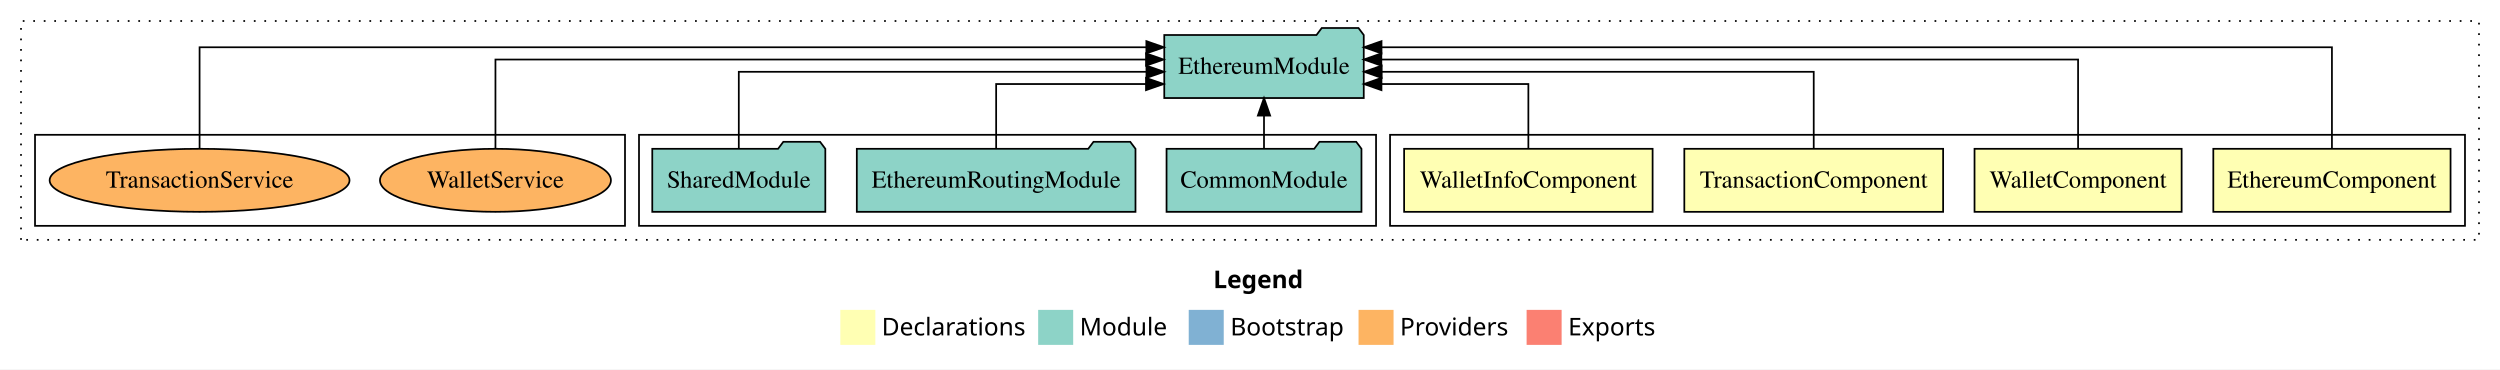
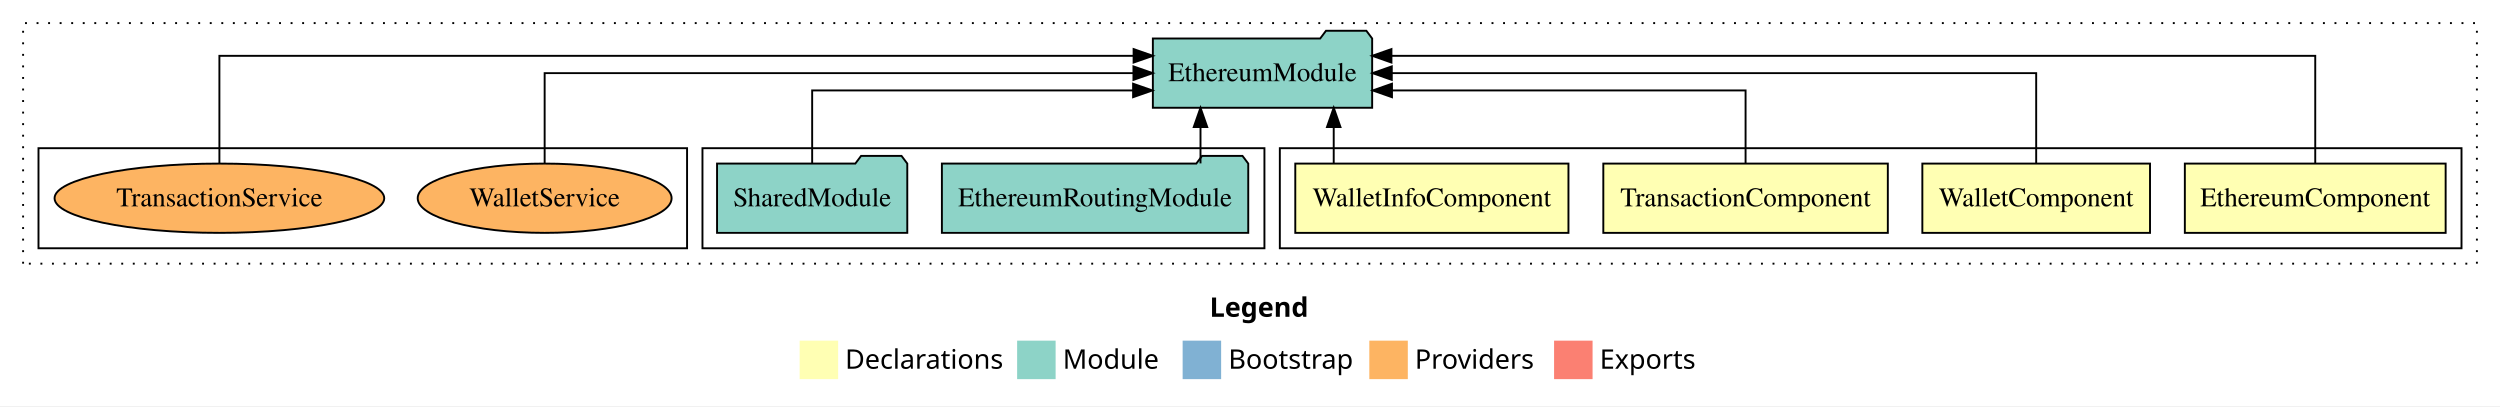
- <svg xmlns="http://www.w3.org/2000/svg" width="1428pt" height="211pt" viewBox="0.00 0.00 1428.00 211.00">
+ <svg xmlns="http://www.w3.org/2000/svg" width="1299pt" height="211pt" viewBox="0.00 0.00 1299.00 211.00">
  <g id="graph0" class="graph" transform="scale(1 1) rotate(0) translate(4 207)">
-     <polygon fill="#ffffff" stroke="transparent" points="-4,4 -4,-207 1424,-207 1424,4 -4,4" />
-     <text text-anchor="start" x="689.009" y="-42.4" font-family="sans-serif" font-weight="bold" font-size="14.00" fill="#000000">Legend</text>
-     <polygon fill="#ffffb3" stroke="transparent" points="476,-10 476,-30 496,-30 496,-10 476,-10" />
-     <text text-anchor="start" x="499.629" y="-15.4" font-family="sans-serif" font-size="14.00" fill="#000000">  Declarations</text>
-     <polygon fill="#8dd3c7" stroke="transparent" points="589,-10 589,-30 609,-30 609,-10 589,-10" />
-     <text text-anchor="start" x="612.725" y="-15.4" font-family="sans-serif" font-size="14.00" fill="#000000">  Module</text>
-     <polygon fill="#80b1d3" stroke="transparent" points="675,-10 675,-30 695,-30 695,-10 675,-10" />
-     <text text-anchor="start" x="698.781" y="-15.4" font-family="sans-serif" font-size="14.00" fill="#000000">  Bootstrap</text>
-     <polygon fill="#fdb462" stroke="transparent" points="772,-10 772,-30 792,-30 792,-10 772,-10" />
-     <text text-anchor="start" x="795.673" y="-15.4" font-family="sans-serif" font-size="14.00" fill="#000000">  Providers</text>
-     <polygon fill="#fb8072" stroke="transparent" points="868,-10 868,-30 888,-30 888,-10 868,-10" />
-     <text text-anchor="start" x="891.726" y="-15.4" font-family="sans-serif" font-size="14.00" fill="#000000">  Exports</text>
+     <polygon fill="#ffffff" stroke="transparent" points="-4,4 -4,-207 1295,-207 1295,4 -4,4" />
+     <text text-anchor="start" x="624.509" y="-42.4" font-family="sans-serif" font-weight="bold" font-size="14.00" fill="#000000">Legend</text>
+     <polygon fill="#ffffb3" stroke="transparent" points="411.5,-10 411.5,-30 431.5,-30 431.5,-10 411.5,-10" />
+     <text text-anchor="start" x="435.129" y="-15.4" font-family="sans-serif" font-size="14.00" fill="#000000">  Declarations</text>
+     <polygon fill="#8dd3c7" stroke="transparent" points="524.5,-10 524.5,-30 544.5,-30 544.5,-10 524.5,-10" />
+     <text text-anchor="start" x="548.225" y="-15.4" font-family="sans-serif" font-size="14.00" fill="#000000">  Module</text>
+     <polygon fill="#80b1d3" stroke="transparent" points="610.5,-10 610.5,-30 630.5,-30 630.5,-10 610.5,-10" />
+     <text text-anchor="start" x="634.281" y="-15.4" font-family="sans-serif" font-size="14.00" fill="#000000">  Bootstrap</text>
+     <polygon fill="#fdb462" stroke="transparent" points="707.5,-10 707.5,-30 727.5,-30 727.5,-10 707.5,-10" />
+     <text text-anchor="start" x="731.173" y="-15.4" font-family="sans-serif" font-size="14.00" fill="#000000">  Providers</text>
+     <polygon fill="#fb8072" stroke="transparent" points="803.5,-10 803.5,-30 823.5,-30 823.5,-10 803.5,-10" />
+     <text text-anchor="start" x="827.226" y="-15.4" font-family="sans-serif" font-size="14.00" fill="#000000">  Exports</text>
    <g id="clust1" class="cluster">
-       <polygon fill="none" stroke="#000000" stroke-dasharray="1,5" points="8,-70 8,-195 1412,-195 1412,-70 8,-70" />
+       <polygon fill="none" stroke="#000000" stroke-dasharray="1,5" points="8,-70 8,-195 1283,-195 1283,-70 8,-70" />
    </g>
    <g id="clust2" class="cluster">
-       <polygon fill="none" stroke="#000000" points="790,-78 790,-130 1404,-130 1404,-78 790,-78" />
+       <polygon fill="none" stroke="#000000" points="661,-78 661,-130 1275,-130 1275,-78 661,-78" />
    </g>
    <g id="clust7" class="cluster">
-       <polygon fill="none" stroke="#000000" points="361,-78 361,-130 782,-130 782,-78 361,-78" />
+       <polygon fill="none" stroke="#000000" points="361,-78 361,-130 653,-130 653,-78 361,-78" />
    </g>
    <g id="clust10" class="cluster">
      <polygon fill="none" stroke="#000000" points="16,-78 16,-130 353,-130 353,-78 16,-78" />
    </g>
    <g id="node1" class="node">
-       <polygon fill="#ffffb3" stroke="#000000" points="1395.756,-122 1260.244,-122 1260.244,-86 1395.756,-86 1395.756,-122" />
-       <text text-anchor="middle" x="1328" y="-99.8" font-family="Times,serif" font-size="14.00" fill="#000000">EthereumComponent</text>
+       <polygon fill="#ffffb3" stroke="#000000" points="1266.756,-122 1131.244,-122 1131.244,-86 1266.756,-86 1266.756,-122" />
+       <text text-anchor="middle" x="1199" y="-99.8" font-family="Times,serif" font-size="14.00" fill="#000000">EthereumComponent</text>
    </g>
    <g id="node5" class="node">
-       <polygon fill="#8dd3c7" stroke="#000000" points="774.973,-187 771.973,-191 750.973,-191 747.973,-187 661.027,-187 661.027,-151 774.973,-151 774.973,-187" />
-       <text text-anchor="middle" x="718" y="-164.8" font-family="Times,serif" font-size="14.00" fill="#000000">EthereumModule</text>
+       <polygon fill="#8dd3c7" stroke="#000000" points="708.973,-187 705.973,-191 684.973,-191 681.973,-187 595.027,-187 595.027,-151 708.973,-151 708.973,-187" />
+       <text text-anchor="middle" x="652" y="-164.8" font-family="Times,serif" font-size="14.00" fill="#000000">EthereumModule</text>
    </g>
    <g id="edge1" class="edge">
-       <path fill="none" stroke="#000000" d="M1328,-122.011C1328,-144.485 1328,-180 1328,-180 1328,-180 785.113,-180 785.113,-180" />
-       <polygon fill="#000000" stroke="#000000" points="785.113,-176.5 775.113,-180 785.113,-183.5 785.113,-176.5" />
+       <path fill="none" stroke="#000000" d="M1199,-122.292C1199,-144.206 1199,-178 1199,-178 1199,-178 718.991,-178 718.991,-178" />
+       <polygon fill="#000000" stroke="#000000" points="718.991,-174.5 708.991,-178 718.991,-181.5 718.991,-174.5" />
    </g>
    <g id="node2" class="node">
-       <polygon fill="#ffffb3" stroke="#000000" points="1242.149,-122 1123.851,-122 1123.851,-86 1242.149,-86 1242.149,-122" />
-       <text text-anchor="middle" x="1183" y="-99.8" font-family="Times,serif" font-size="14.00" fill="#000000">WalletComponent</text>
+       <polygon fill="#ffffb3" stroke="#000000" points="1113.149,-122 994.851,-122 994.851,-86 1113.149,-86 1113.149,-122" />
+       <text text-anchor="middle" x="1054" y="-99.8" font-family="Times,serif" font-size="14.00" fill="#000000">WalletComponent</text>
    </g>
    <g id="edge2" class="edge">
-       <path fill="none" stroke="#000000" d="M1183,-122.129C1183,-142.572 1183,-173 1183,-173 1183,-173 785.018,-173 785.018,-173" />
-       <polygon fill="#000000" stroke="#000000" points="785.018,-169.5 775.018,-173 785.018,-176.5 785.018,-169.5" />
+       <path fill="none" stroke="#000000" d="M1054,-122.106C1054,-141.339 1054,-169 1054,-169 1054,-169 719.17,-169 719.17,-169" />
+       <polygon fill="#000000" stroke="#000000" points="719.17,-165.5 709.17,-169 719.17,-172.5 719.17,-165.5" />
    </g>
    <g id="node3" class="node">
-       <polygon fill="#ffffb3" stroke="#000000" points="1105.916,-122 958.084,-122 958.084,-86 1105.916,-86 1105.916,-122" />
-       <text text-anchor="middle" x="1032" y="-99.8" font-family="Times,serif" font-size="14.00" fill="#000000">TransactionComponent</text>
+       <polygon fill="#ffffb3" stroke="#000000" points="976.916,-122 829.084,-122 829.084,-86 976.916,-86 976.916,-122" />
+       <text text-anchor="middle" x="903" y="-99.8" font-family="Times,serif" font-size="14.00" fill="#000000">TransactionComponent</text>
    </g>
    <g id="edge3" class="edge">
-       <path fill="none" stroke="#000000" d="M1032,-122.267C1032,-140.555 1032,-166 1032,-166 1032,-166 785.227,-166 785.227,-166" />
-       <polygon fill="#000000" stroke="#000000" points="785.227,-162.5 775.227,-166 785.227,-169.5 785.227,-162.5" />
+       <path fill="none" stroke="#000000" d="M903,-122.027C903,-138.398 903,-160 903,-160 903,-160 719.27,-160 719.27,-160" />
+       <polygon fill="#000000" stroke="#000000" points="719.27,-156.5 709.27,-160 719.27,-163.5 719.27,-156.5" />
    </g>
    <g id="node4" class="node">
-       <polygon fill="#ffffb3" stroke="#000000" points="939.969,-122 798.031,-122 798.031,-86 939.969,-86 939.969,-122" />
-       <text text-anchor="middle" x="869" y="-99.8" font-family="Times,serif" font-size="14.00" fill="#000000">WalletInfoComponent</text>
+       <polygon fill="#ffffb3" stroke="#000000" points="810.969,-122 669.031,-122 669.031,-86 810.969,-86 810.969,-122" />
+       <text text-anchor="middle" x="740" y="-99.8" font-family="Times,serif" font-size="14.00" fill="#000000">WalletInfoComponent</text>
    </g>
    <g id="edge4" class="edge">
-       <path fill="none" stroke="#000000" d="M869,-122.009C869,-138.049 869,-159 869,-159 869,-159 785.087,-159 785.087,-159" />
-       <polygon fill="#000000" stroke="#000000" points="785.087,-155.5 775.087,-159 785.087,-162.5 785.087,-155.5" />
+       <path fill="none" stroke="#000000" d="M689.001,-122.106C689.001,-122.106 689.001,-140.991 689.001,-140.991" />
+       <polygon fill="#000000" stroke="#000000" points="685.501,-140.991 689.001,-150.991 692.501,-140.991 685.501,-140.991" />
    </g>
    <g id="node6" class="node">
-       <polygon fill="#8dd3c7" stroke="#000000" points="773.668,-122 770.668,-126 749.668,-126 746.668,-122 662.332,-122 662.332,-86 773.668,-86 773.668,-122" />
-       <text text-anchor="middle" x="718" y="-99.8" font-family="Times,serif" font-size="14.00" fill="#000000">CommonModule</text>
-     </g>
-     <g id="edge5" class="edge">
-       <path fill="none" stroke="#000000" d="M718,-122.106C718,-122.106 718,-140.991 718,-140.991" />
-       <polygon fill="#000000" stroke="#000000" points="714.5,-140.991 718,-150.991 721.5,-140.991 714.5,-140.991" />
-     </g>
-     <g id="node7" class="node">
      <polygon fill="#8dd3c7" stroke="#000000" points="644.591,-122 641.591,-126 620.591,-126 617.591,-122 485.409,-122 485.409,-86 644.591,-86 644.591,-122" />
      <text text-anchor="middle" x="565" y="-99.8" font-family="Times,serif" font-size="14.00" fill="#000000">EthereumRoutingModule</text>
    </g>
-     <g id="edge6" class="edge">
-       <path fill="none" stroke="#000000" d="M565,-122.009C565,-138.049 565,-159 565,-159 565,-159 650.593,-159 650.593,-159" />
-       <polygon fill="#000000" stroke="#000000" points="650.593,-162.5 660.593,-159 650.593,-155.5 650.593,-162.5" />
+     <g id="edge5" class="edge">
+       <path fill="none" stroke="#000000" d="M619.779,-122.106C619.779,-122.106 619.779,-140.991 619.779,-140.991" />
+       <polygon fill="#000000" stroke="#000000" points="616.279,-140.991 619.779,-150.991 623.279,-140.991 616.279,-140.991" />
    </g>
-     <g id="node8" class="node">
+     <g id="node7" class="node">
      <polygon fill="#8dd3c7" stroke="#000000" points="467.423,-122 464.423,-126 443.423,-126 440.423,-122 368.577,-122 368.577,-86 467.423,-86 467.423,-122" />
      <text text-anchor="middle" x="418" y="-99.8" font-family="Times,serif" font-size="14.00" fill="#000000">SharedModule</text>
    </g>
-     <g id="edge7" class="edge">
-       <path fill="none" stroke="#000000" d="M418,-122.267C418,-140.555 418,-166 418,-166 418,-166 650.866,-166 650.866,-166" />
-       <polygon fill="#000000" stroke="#000000" points="650.866,-169.5 660.866,-166 650.866,-162.5 650.866,-169.5" />
+     <g id="edge6" class="edge">
+       <path fill="none" stroke="#000000" d="M418,-122.027C418,-138.398 418,-160 418,-160 418,-160 584.757,-160 584.757,-160" />
+       <polygon fill="#000000" stroke="#000000" points="584.757,-163.5 594.757,-160 584.757,-156.5 584.757,-163.5" />
    </g>
-     <g id="node9" class="node">
+     <g id="node8" class="node">
      <ellipse fill="#fdb462" stroke="#000000" cx="279" cy="-104" rx="65.964" ry="18" />
      <text text-anchor="middle" x="279" y="-99.8" font-family="Times,serif" font-size="14.00" fill="#000000">WalletService</text>
    </g>
-     <g id="edge8" class="edge">
-       <path fill="none" stroke="#000000" d="M279,-122.129C279,-142.572 279,-173 279,-173 279,-173 650.608,-173 650.608,-173" />
-       <polygon fill="#000000" stroke="#000000" points="650.609,-176.5 660.608,-173 650.608,-169.5 650.609,-176.5" />
+     <g id="edge7" class="edge">
+       <path fill="none" stroke="#000000" d="M279,-122.106C279,-141.339 279,-169 279,-169 279,-169 584.943,-169 584.943,-169" />
+       <polygon fill="#000000" stroke="#000000" points="584.943,-172.5 594.943,-169 584.943,-165.5 584.943,-172.5" />
    </g>
-     <g id="node10" class="node">
+     <g id="node9" class="node">
      <ellipse fill="#fdb462" stroke="#000000" cx="110" cy="-104" rx="85.649" ry="18" />
      <text text-anchor="middle" x="110" y="-99.8" font-family="Times,serif" font-size="14.00" fill="#000000">TransactionService</text>
    </g>
-     <g id="edge9" class="edge">
-       <path fill="none" stroke="#000000" d="M110,-122.011C110,-144.485 110,-180 110,-180 110,-180 650.801,-180 650.801,-180" />
-       <polygon fill="#000000" stroke="#000000" points="650.801,-183.5 660.801,-180 650.801,-176.5 650.801,-183.5" />
+     <g id="edge8" class="edge">
+       <path fill="none" stroke="#000000" d="M110,-122.292C110,-144.206 110,-178 110,-178 110,-178 585.021,-178 585.021,-178" />
+       <polygon fill="#000000" stroke="#000000" points="585.021,-181.5 595.021,-178 585.021,-174.5 585.021,-181.5" />
    </g>
  </g>
</svg>
